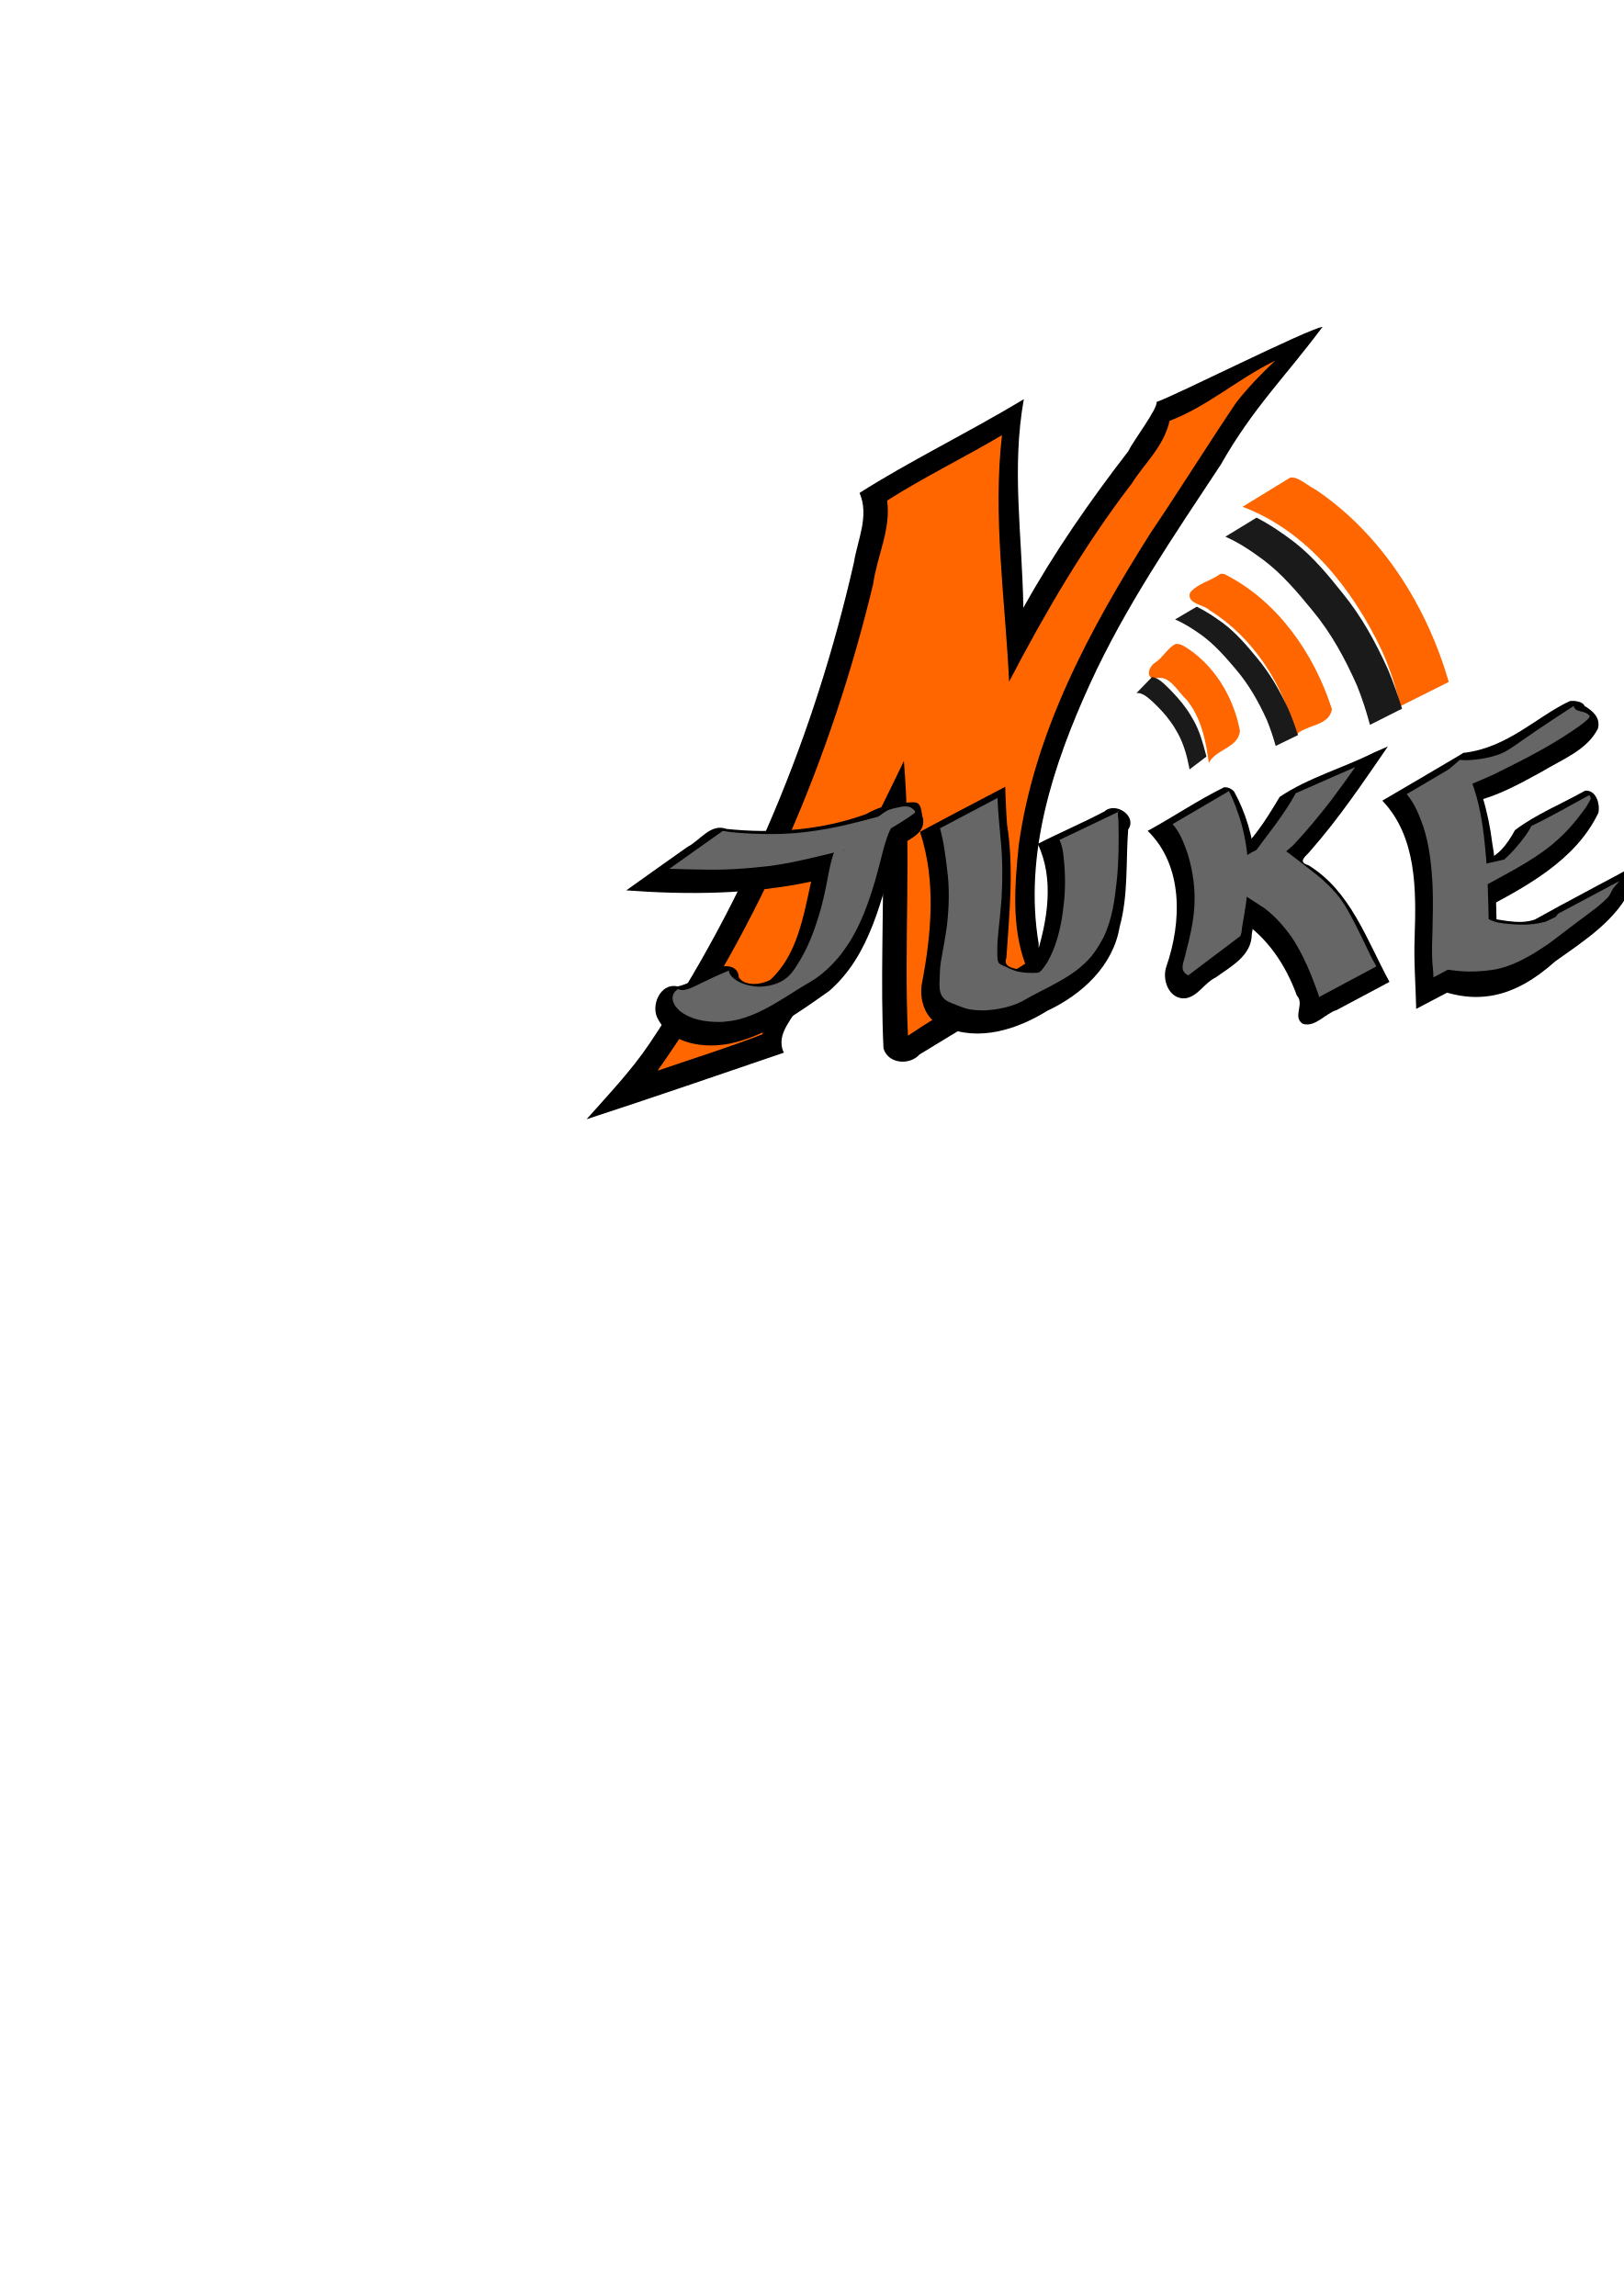
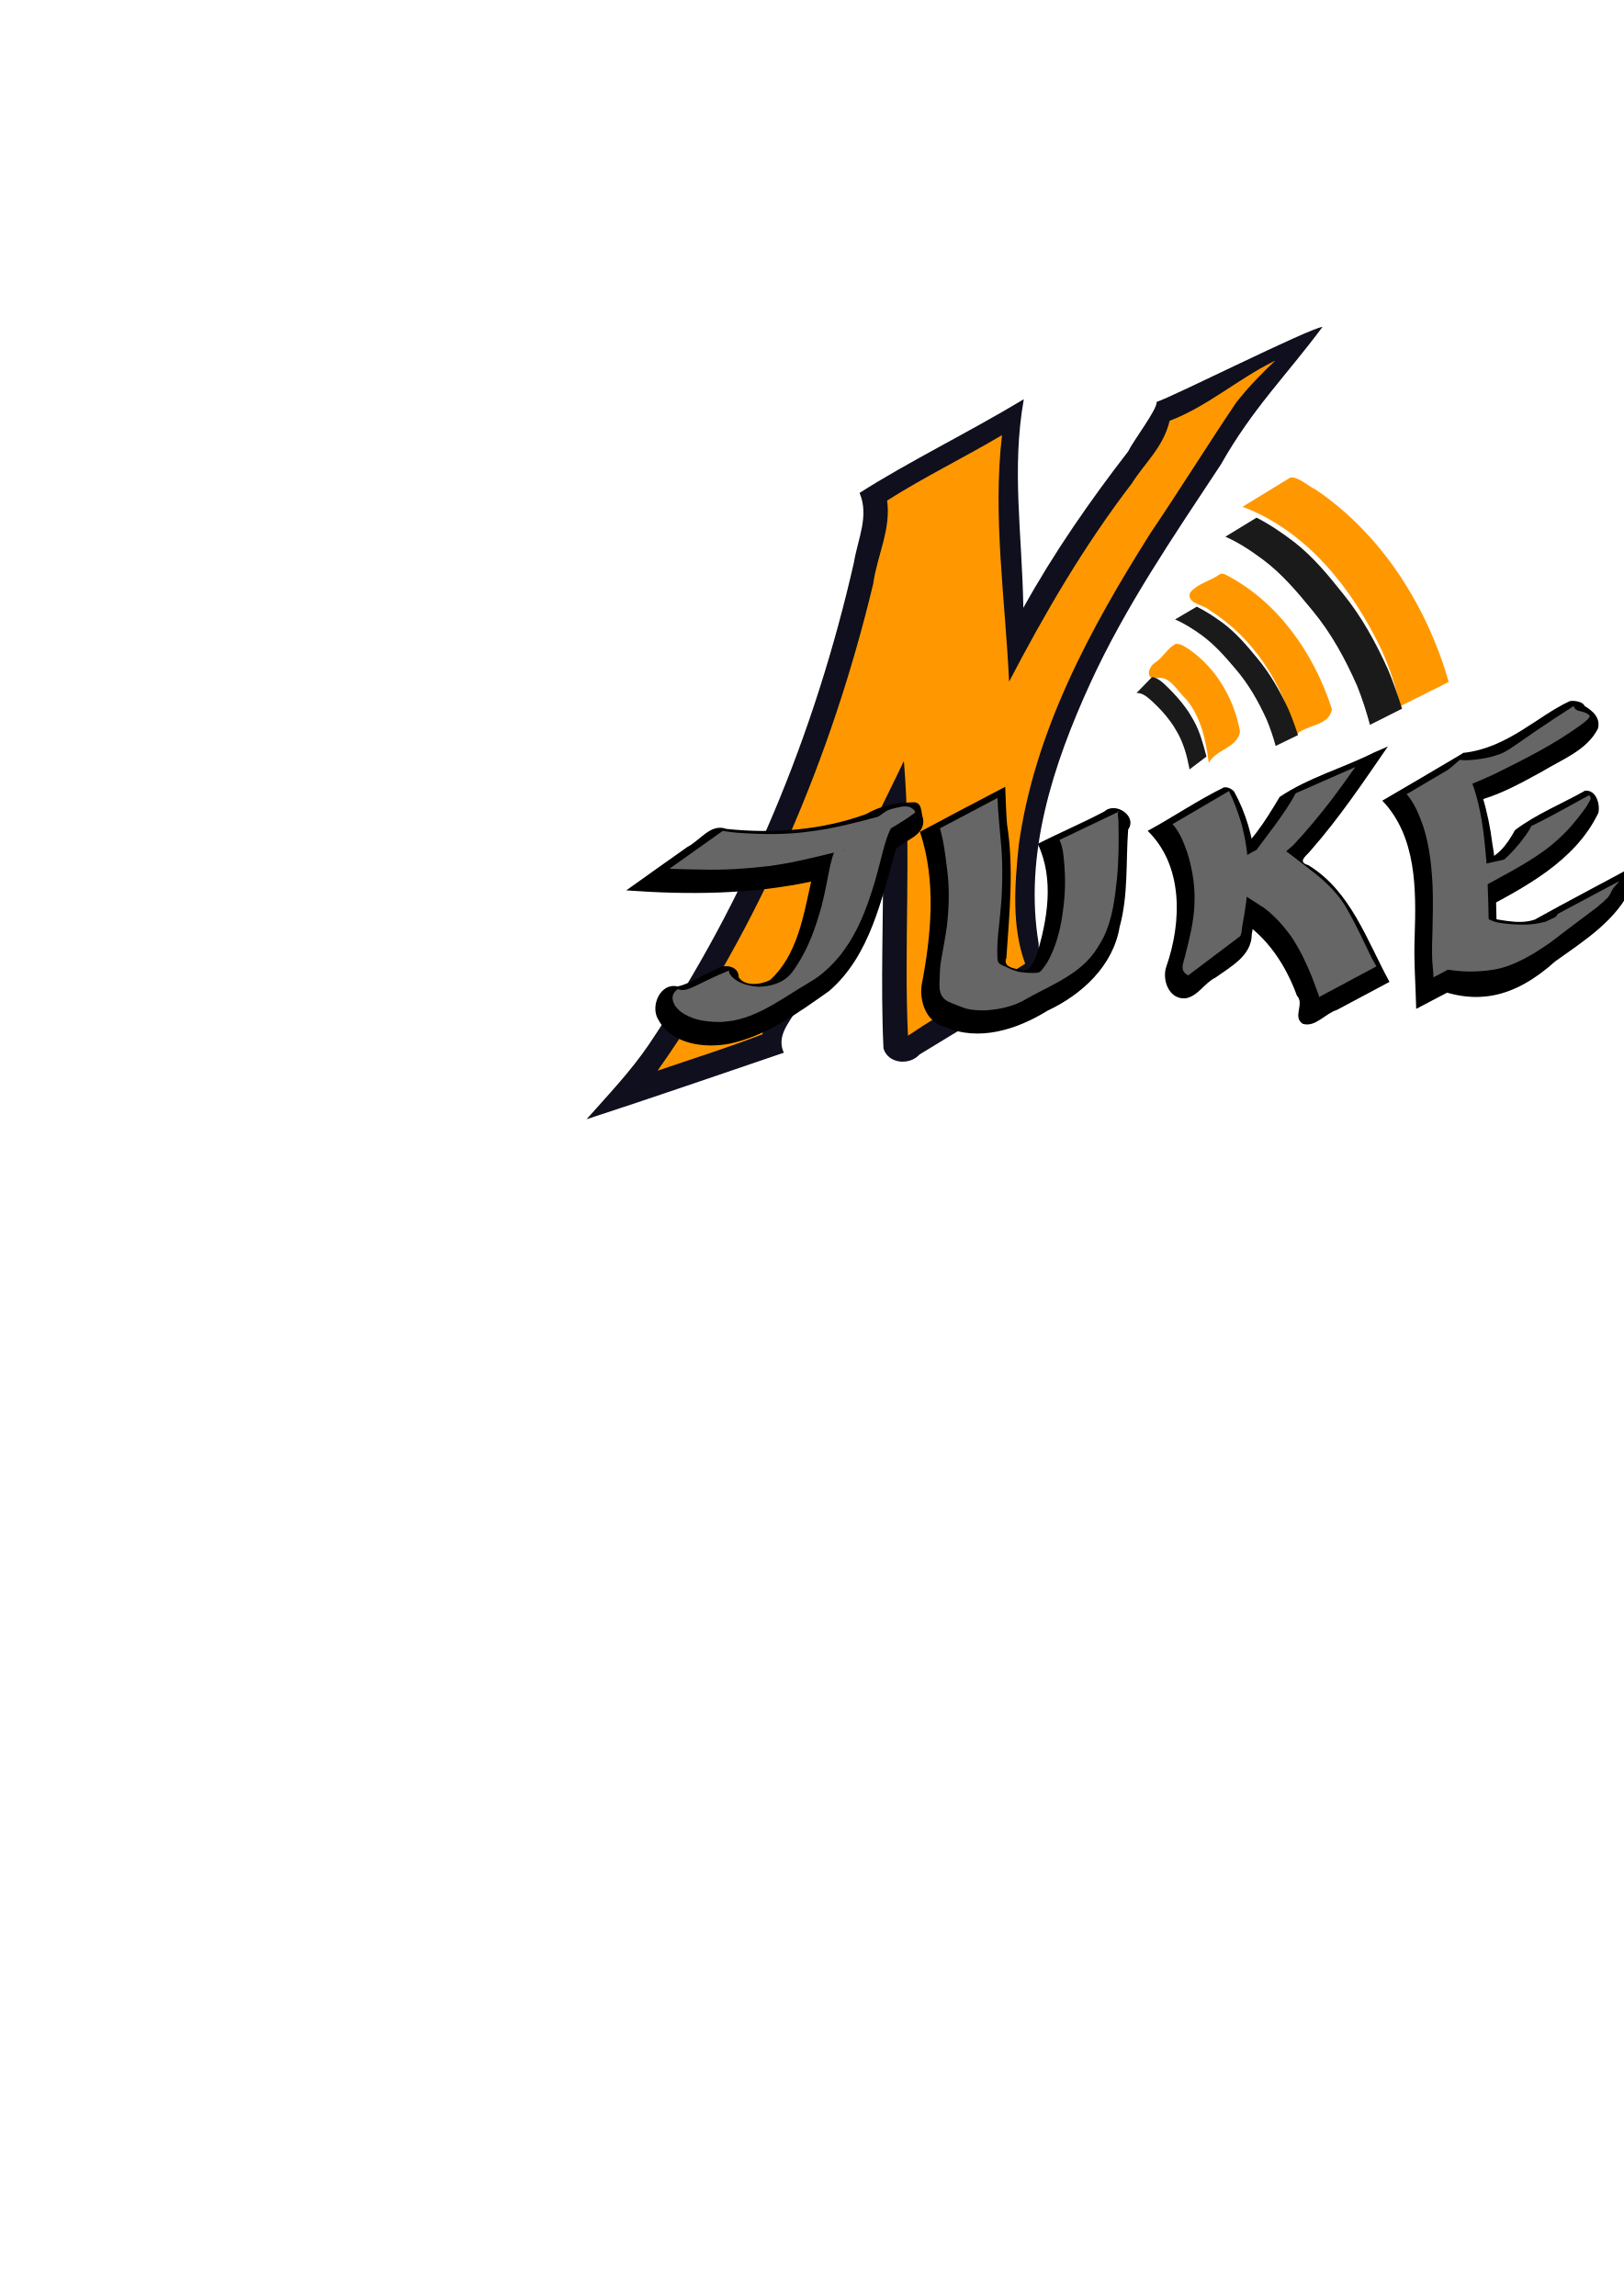
<svg xmlns="http://www.w3.org/2000/svg" width="744.094" height="1052.362" id="svg2" version="1.1">
  <defs id="defs4">
    </defs>
  <g id="layer1" style="display:inline">
-     <path style="fill:#000000;fill-opacity:1;fill-rule:nonzero;stroke:none" d="m 606.08,149.818 c -6.366,0.735 -69.149,32.302 -76.014,34.383 0.378,3.335 -10.793,17.916 -13.045,22.674 -17.578,22.764 -34.073,46.482 -48.052,71.719 -0.596,-34.128 -5.456,-63.848 0.212,-95.609 -25.037,15.076 -53.522,28.994 -75.274,42.953 4.547,10.501 -0.871,21.295 -2.57,31.825 -17.863,78.546 -48.943,154.173 -94.024,221.05 -8.327,12.277 -18.651,23.058 -28.5,34.188 30.242,-9.852 60.292,-20.265 90.406,-30.5 -4.239,-8.908 4.952,-16.14 8.062,-23.781 12.915,-22.76 25.803,-45.563 37.344,-69.031 0.356,30.267 -1.177,60.647 0.25,90.844 2.076,7.094 11.937,7.926 16.512,2.794 19.134,-11.808 38.844,-23.208 57.738,-35.076 3.395,-5.641 -3.821,-9.989 -3.125,-15.656 -6.908,-41.039 6.643,-82.204 23.531,-119.188 16.258,-35.565 38.437,-67.862 59.953,-100.494 14.714,-25.987 29.968,-40.697 46.595,-63.095 z" id="path3005-0" />
+     <path style="fill:#00000f;fill-opacity:0.941;fill-rule:nonzero;stroke:none" d="m 606.08,149.818 c -6.366,0.735 -69.149,32.302 -76.014,34.383 0.378,3.335 -10.793,17.916 -13.045,22.674 -17.578,22.764 -34.073,46.482 -48.052,71.719 -0.596,-34.128 -5.456,-63.848 0.212,-95.609 -25.037,15.076 -53.522,28.994 -75.274,42.953 4.547,10.501 -0.871,21.295 -2.57,31.825 -17.863,78.546 -48.943,154.173 -94.024,221.05 -8.327,12.277 -18.651,23.058 -28.5,34.188 30.242,-9.852 60.292,-20.265 90.406,-30.5 -4.239,-8.908 4.952,-16.14 8.062,-23.781 12.915,-22.76 25.803,-45.563 37.344,-69.031 0.356,30.267 -1.177,60.647 0.25,90.844 2.076,7.094 11.937,7.926 16.512,2.794 19.134,-11.808 38.844,-23.208 57.738,-35.076 3.395,-5.641 -3.821,-9.989 -3.125,-15.656 -6.908,-41.039 6.643,-82.204 23.531,-119.188 16.258,-35.565 38.437,-67.862 59.953,-100.494 14.714,-25.987 29.968,-40.697 46.595,-63.095 z" id="path3005-0" />
  </g>
  <g id="layer5" style="display:inline">
-     <path style="fill:#ff6600;fill-opacity:1;fill-rule:nonzero;stroke:none" d="M 583.781,165.594 C 567.295,173.711 553.254,186.324 536,192.875 c -2.819,12.067 -11.462,19.367 -17.387,28.795 -21.671,28.278 -39.702,59.137 -56.176,90.767 -1.745,-37.554 -7.591,-75.679 -3.25,-113 -17.348,10.299 -35.607,19.145 -52.656,30 1.899,13.134 -4.652,25.416 -6.375,38.188 -19.069,79.508 -51.655,156.257 -98.812,223.125 16.074,-5.532 32.243,-10.542 48.062,-16.688 1.848,-11.676 11.046,-19.946 15.554,-30.554 17.617,-30.842 33.885,-62.634 49.259,-94.696 3.556,41.8 -0.081,84.562 1.875,125.906 17.182,-11.676 36.08,-21.622 53.719,-33 -6.345,-17.259 -4.767,-36.458 -2.938,-54.469 7.189,-51.96 32.665,-99.017 60.281,-142.781 13.403,-19.841 26.024,-40.162 39.361,-59.979 5.422,-6.923 11.513,-13.169 17.889,-19.208 z" id="path3005" />
+     <path style="fill:#ff9800;fill-opacity:1;fill-rule:nonzero;stroke:none" d="M 583.781,165.594 C 567.295,173.711 553.254,186.324 536,192.875 c -2.819,12.067 -11.462,19.367 -17.387,28.795 -21.671,28.278 -39.702,59.137 -56.176,90.767 -1.745,-37.554 -7.591,-75.679 -3.25,-113 -17.348,10.299 -35.607,19.145 -52.656,30 1.899,13.134 -4.652,25.416 -6.375,38.188 -19.069,79.508 -51.655,156.257 -98.812,223.125 16.074,-5.532 32.243,-10.542 48.062,-16.688 1.848,-11.676 11.046,-19.946 15.554,-30.554 17.617,-30.842 33.885,-62.634 49.259,-94.696 3.556,41.8 -0.081,84.562 1.875,125.906 17.182,-11.676 36.08,-21.622 53.719,-33 -6.345,-17.259 -4.767,-36.458 -2.938,-54.469 7.189,-51.96 32.665,-99.017 60.281,-142.781 13.403,-19.841 26.024,-40.162 39.361,-59.979 5.422,-6.923 11.513,-13.169 17.889,-19.208 z" id="path3005" />
  </g>
  <g id="layer6" style="display:inline">
    <path style="fill:#000000;display:inline" d="m 417.503,367.755 c -7.21,0.274 -14.284,1.672 -20.5,5.344 -20.305,7.435 -42.654,9.096 -64.084,6.827 -7.322,-2.666 -12.038,5.316 -17.994,8.327 -9.324,6.592 -18.645,13.188 -27.922,19.845 28.188,2.081 57.294,1.858 84.719,-4.031 -3.513,15.764 -6.343,33.722 -18.781,45.094 -4.263,2.212 -11.647,3.056 -14.406,-1.25 0.058,-5.579 -7.381,-6.338 -10.814,-3.299 -5.92,2.152 -11.171,6.216 -17.186,7.518 -7.938,-1.893 -12.682,9.094 -8.875,15.188 6.091,11.327 21.206,13.31 32.75,11.031 17.036,-3.625 31.604,-14.283 45.556,-24.123 18.919,-16.337 24,-42.294 30.694,-65.221 4.349,-4.099 13.518,-6.097 12.375,-13.781 -1.13,-2.678 -0.152,-7.718 -4.656,-7.5 -0.292,0.009 -0.585,-0.02 -0.875,0.031 z" id="path3402-9" />
    <path style="fill:#000000;display:inline" d="m 457.847,362.098 c -12.134,6.312 -24.206,12.714 -36.25,19.156 7.537,22.64 5.192,47.243 0.75,70.344 -1.019,7.753 2.318,16.949 10.562,19 15.578,7.011 33.361,1.209 47.09,-7.338 15.757,-7.335 30.166,-20.595 33.098,-38.444 4.026,-14.467 2.812,-29.983 3.906,-44.594 4.312,-6.122 -5.741,-12.908 -10.819,-8.341 -10.027,5.316 -20.541,9.748 -30.618,14.904 7.688,16.131 4.441,35.144 -0.688,51.531 -1.445,3.439 -3.43,7.916 -7.969,5.969 -2.722,-0.409 -7.338,-1.315 -5.719,-5.219 1.376,-20.416 3.547,-40.997 0.298,-61.341 -0.444,-5.689 -0.599,-11.396 -0.83,-17.097 -0.938,0.49 -1.875,0.979 -2.812,1.469 z" id="path3404-4" />
    <path style="fill:#000000;display:inline" d="m 560.91,360.88 c -11.945,5.841 -23.189,13.547 -34.969,19.938 16.424,16.017 15.626,41.851 8.594,62.094 -2.214,6.174 1.205,15.352 8.781,14.656 5.761,-0.967 8.628,-7.076 13.688,-9.469 7.012,-5.112 16.636,-9.976 16.656,-20 4.282,-21.767 2.7,-45.697 -8.062,-65.219 -1.119,-1.34 -2.907,-2.216 -4.688,-2 z" id="path3406-8" />
    <path style="fill:#000000;display:inline" d="m 629.597,344.942 c -14.197,7.12 -30.024,11.474 -43.156,20.312 -6.664,11.115 -13.68,22.739 -24.75,29.812 -4.983,4.167 -8.051,10.635 -8.094,17 -3.727,4.498 -0.637,13.049 5.906,11.531 3.492,-0.277 4.993,-6.449 8.344,-2.219 12.796,7.835 21.461,21.084 26.469,34.938 3.688,3.809 -2.181,9.747 2.688,12.938 5.741,1.78 10.308,-4.722 15.482,-6.272 8.063,-4.327 16.185,-8.583 24.268,-12.947 -10.356,-18.973 -17.761,-41.679 -37.219,-53.5 -5.419,-1.565 -0.59,-4.386 1.343,-6.974 12.963,-14.802 23.984,-31.194 35.157,-47.432 -2.146,0.938 -4.292,1.875 -6.438,2.812 z" id="path3408-8" />
    <path style="fill:#000000;display:inline" d="m 668.972,346.098 c -11.815,6.972 -23.626,13.989 -35.5,20.875 15.857,16.601 15.523,41.026 14.82,62.468 -0.444,10.997 0.466,21.981 0.711,32.97 13.257,-6.925 26.473,-13.93 39.688,-20.938 -5.193,-17.753 -1.366,-36.592 -4.78,-54.68 -1.814,-14.558 -5.817,-29.028 -13.126,-41.758 -0.604,0.354 -1.208,0.708 -1.812,1.062 z" id="path3410-2" />
    <path style="fill:#000000;display:inline" d="m 719.41,321.348 c -14.68,6.712 -28.398,21.423 -48.677,23.718 -6.373,4.472 -1.467,1.309 -6.201,7.822 -9.299,8.015 -11.384,7.304 -20.692,15.309 27.813,3.287 39.423,-1.522 62.887,-14.574 9.034,-5.525 20.617,-9.738 25.589,-19.744 1.265,-5.313 -2.922,-8.315 -6.172,-10.312 -0.649,-1.95 -4.646,-2.586 -6.734,-2.219 z" id="path3412-4" />
    <path style="fill:#000000;display:inline" d="m 726.378,362.411 c -10.625,6.035 -22.407,10.703 -32.125,18.094 -3.58,6.555 -8.418,13.404 -16.375,14.375 -7.995,3.917 -15.52,9.816 -21.594,15.969 -1.453,3.666 2.792,5.895 5.688,6.062 2.842,6.087 11.045,4.416 15.43,1.077 20.99,-11.077 44.458,-23.146 55.101,-45.452 0.829,-3.997 -1.014,-10.606 -6.125,-10.125 z" id="path3414-5" />
    <path style="fill:#000000;display:inline" d="m 747.628,397.598 c -14.746,7.987 -29.684,15.739 -44.25,23.875 -8.125,2.793 -16.901,-0.634 -25.062,-1.031 -6.928,2.483 -10.444,9.632 -16.573,13.379 -6.146,5.349 -1.903,12.253 -8.069,17.578 22.451,10.39 40.43,5.89 59.048,-10.769 13.505,-9.633 28.174,-18.817 35.25,-34.438 1.856,-3.416 2.759,-7.211 3.906,-10.906 -1.417,0.771 -2.833,1.542 -4.25,2.312 z" id="path3416-5" />
  </g>
  <g id="layer2" style="display:inline">
    <path style="fill:#666666;display:inline" id="path3404" d="m 457.126,365.741 c 0.207,6.494 0.944,12.964 1.473,19.439 0.906,8.943 0.879,17.803 0.376,26.762 -0.385,5.202 -0.968,10.385 -1.491,15.574 -0.278,2.717 -0.461,5.443 -0.457,8.175 0.057,1.616 -0.1,3.276 0.273,4.864 0.412,1.127 0.99,1.324 1.865,1.787 0.591,0.332 1.261,0.526 1.88,0.798 1.752,0.938 3.566,1.684 5.483,2.204 2.92,0.563 5.915,0.723 8.876,0.518 1.528,-0.189 2.417,-1.683 4.578,-4.832 3.622,-6.414 5.597,-13.58 6.756,-20.818 0.269,-1.681 0.449,-3.376 0.673,-5.064 1.022,-8.181 0.795,-16.415 -0.254,-24.572 -0.312,-1.917 -0.77,-3.837 -1.647,-5.58 l 27.327,-13.053 0,0 c -0.117,-0.072 -0.225,-0.273 -0.351,-0.217 -0.148,0.067 -0.158,0.292 -0.176,0.454 -0.191,1.729 0.4,3.485 0.258,5.213 0.192,8.56 0.11,17.141 -0.721,25.669 -0.965,9.047 -2.104,18.223 -6.111,26.515 -1.707,3.155 -3.379,6.054 -5.679,8.83 -8.029,9.689 -21.211,14.356 -31.418,20.407 -0.911,0.42 -1.803,0.884 -2.733,1.261 -4.448,1.8 -9.229,2.667 -13.995,3.008 -3.324,0.058 -6.681,-0.017 -9.881,-1.031 -1.997,-0.68 -3.929,-1.505 -5.898,-2.259 -1.116,-0.434 -2.207,-0.977 -3.15,-1.718 -0.945,-0.904 -1.713,-1.928 -2.049,-3.218 -0.524,-1.889 -0.423,-3.813 -0.34,-5.756 0.106,-2.892 0.125,-5.798 0.64,-8.656 0.916,-5.335 1.97,-10.648 2.707,-16.013 1.015,-8.858 1.26,-17.523 0.043,-26.39 -0.762,-6.173 -1.492,-12.398 -3.227,-18.389 l 26.371,-13.912 z" />
    <path style="fill:#666666;display:inline" id="path3406" d="m 563.191,362.586 c 2.382,4.742 4.154,9.72 5.684,14.79 1.873,6.936 3.012,14.113 3.176,21.304 0.034,1.513 -0.029,3.027 -0.044,4.54 -0.275,7.113 -1.441,14.141 -2.685,21.136 -0.448,2.058 0.025,2.116 -0.882,4.659 l -23.949,18.067 0,0 c -0.453,-0.3 -0.905,-0.6 -1.358,-0.9 -0.717,-1.002 -1.056,-1.173 -1.179,-2.391 -0.211,-2.095 1.138,-4.871 1.435,-6.93 1.843,-6.932 3.468,-13.941 3.936,-21.124 0.041,-1.458 0.133,-2.916 0.124,-4.375 -0.039,-6.909 -1.243,-13.806 -3.284,-20.394 -1.66,-4.666 -3.462,-9.496 -6.814,-13.242 l 25.84,-15.141 z" />
    <path style="fill:#666666;display:inline" id="path3408" d="m 621.082,351.57 c -3.641,5.148 -7.292,10.285 -11.099,15.313 -5.505,7.047 -11.167,13.988 -17.31,20.492 -55.158,49.16 -23.86,-12.555 -2.18,3.573 4.306,3.309 8.635,6.59 12.887,9.969 4.071,3.307 7.898,6.994 11.021,11.228 0.655,0.888 1.243,1.823 1.865,2.735 3.593,6.033 6.671,12.367 9.697,18.7 1.056,2.093 1.953,4.269 3.085,6.324 0.571,1.037 1.221,1.958 1.703,3.041 l -26.44,14.139 0,0 c 0.043,-0.139 0.146,-0.273 0.13,-0.417 -0.05,-0.461 -0.735,-2.218 -0.82,-2.447 -0.827,-2.221 -1.651,-4.443 -2.493,-6.657 -2.568,-6.346 -5.53,-12.553 -9.353,-18.251 -3.582,-4.938 -7.603,-9.538 -12.527,-13.196 -25.1,-16.328 -20.527,-10.701 6.071,-25.879 -0.238,-0.117 -0.82,-0.445 -1.133,-0.466 -0.13,-0.008 -0.259,0.246 -0.357,0.16 -0.251,-0.219 -0.309,-0.548 -0.404,-0.843 -14.332,15.52 -45.231,50.409 1.094,-11.21 3.313,-4.596 6.608,-9.249 9.233,-14.28 l 27.33,-12.027 z" />
    <path style="fill:#666666;display:inline" id="path3410" d="m 670.387,348.827 c 1.874,4.106 3.721,8.228 5.117,12.527 0.428,1.317 0.795,2.652 1.193,3.979 2.505,9.156 3.538,18.6 4.351,28.029 0.56,6.813 0.819,13.646 0.991,20.479 0.149,4.045 0.096,8.096 0.369,12.136 0.164,2.533 0.413,5.078 0.942,7.564 0.048,0.117 0.095,0.235 0.142,0.352 0,0 -26.613,14.07 -26.613,14.07 l 0,0 c 10e-4,-0.186 0.003,-0.372 0.004,-0.559 -0.065,-2.666 -0.474,-5.306 -0.558,-7.97 -0.147,-4.188 -0.034,-8.368 0.131,-12.556 0.159,-6.933 0.323,-13.87 0.061,-20.803 -0.483,-9.221 -1.394,-18.463 -4.288,-27.289 -1.85,-5.228 -3.929,-10.534 -7.599,-14.788 0,0 25.757,-15.172 25.757,-15.172 z" />
    <path style="fill:#666666;display:inline" id="path3412" d="m 668.981,348.281 c 3.997,0.564 11.395,-0.507 15.179,-1.62 8.255,-2.298 6.464,-3.439 37.015,-23.066 0.81,3.347 4.921,1.566 7.381,4.554 -0.32,1.4 -1.931,2.286 -2.845,3.19 -12.71,9.497 -27.068,16.644 -41.267,23.658 -7.442,3.348 -14.952,6.602 -22.768,8.987 -2.499,0.714 -3.743,1.137 -6.246,1.604 -2.401,0.448 -4.827,0.483 -7.255,0.655 z" />
    <path style="fill:#666666;display:inline" id="path3414" d="m 681.426,395.742 c 20.567,-4.37 18.194,-5.682 -2.075,5.761 -1.048,0.584 2.019,-1.299 3.004,-1.985 2.559,-1.781 3.111,-2.304 5.52,-4.264 4.249,-3.601 7.961,-7.741 11.211,-12.25 0.77,-1.183 1.621,-2.326 2.264,-3.587 0.1,-0.196 0.159,-0.412 0.262,-0.607 0.038,-0.072 0.108,-0.25 0.157,-0.185 8.402,-4.059 17.888,-9.486 26.581,-14.197 l 0,0 c 0.206,0.438 0.501,0.845 0.617,1.315 0.124,0.504 -0.351,1.157 -0.547,1.528 -0.78,1.473 -1.642,2.883 -2.686,4.19 -3.447,4.778 -7.275,9.255 -11.667,13.199 -0.887,0.779 -1.751,1.584 -2.66,2.338 -9.841,8.165 -22.552,14.174 -33.027,20.181 -1.057,0.606 -2.157,1.137 -3.263,1.649 -1.071,0.496 -2.175,0.915 -3.262,1.373 -4.777,1.643 -0.029,-3.625 -5.142,-3.848 z" />
    <path style="fill:#666666;display:inline" id="path3416" d="m 682.064,421.182 c 2.824,1.706 5.999,1.942 9.063,2.287 3.625,0.317 7.267,0.497 10.895,0.133 2.65,-0.266 3.54,-0.533 6.177,-1.096 26.955,-13.002 13.637,-5.789 -3.531,6.738 -0.501,0.366 0.985,-0.77 1.469,-1.171 0.952,-0.786 1.891,-1.601 2.79,-2.482 1.048,-0.82 1.963,-1.815 2.69,-3.076 0.493,-0.875 0.946,-1.784 1.516,-2.577 0.984,-1.372 -0.247,0.711 0.67,-0.914 0.114,-0.097 0.227,-0.194 0.341,-0.291 l 27.791,-14.804 0,0 c -0.093,0.18 -0.186,0.36 -0.279,0.54 -0.965,0.693 0.172,-0.214 -0.737,0.859 -0.131,0.155 -0.322,0.209 -0.454,0.362 -0.154,0.177 -0.241,0.436 -0.394,0.615 -1.301,1.519 0.301,-0.769 -0.901,1.031 -0.843,1.426 -1.415,3.085 -2.539,4.233 -1.205,1.077 -0.576,0.484 -1.878,1.797 -0.438,0.397 -0.906,0.739 -1.353,1.119 -0.542,0.46 -1.052,0.983 -1.614,1.402 -25.354,18.893 -17.656,13.872 -28.839,21.07 -5.595,3.283 -11.366,6.13 -17.488,7.323 -6.005,1.015 -11.853,1.31 -17.899,0.684 -3.489,-0.354 -6.921,-0.991 -10.322,-2.059 z" />
    <path style="fill:#666666;display:inline" id="path3402" d="m 331.243,380.828 c 4.607,0.874 9.303,1.045 13.975,1.278 6.075,0.269 12.168,0.275 18.234,-0.186 4.556,-0.346 5.805,-0.575 10.334,-1.175 9.632,-1.405 19.087,-3.823 28.469,-6.378 3.343,-1 6.739,-1.802 10.072,-2.836 1.692,-0.525 3.057,-0.868 4.458,-1.93 -43.102,25.574 -28.161,5.321 -24.462,17.189 0.036,0.116 -0.093,0.258 -0.207,0.3 -0.207,0.077 -0.442,-0.003 -0.662,0.022 -0.902,0.102 -0.811,0.144 -1.673,0.529 -8.583,5.969 -0.599,0.374 23.251,-13.096 0.468,-0.264 -0.94,0.53 -1.366,0.858 -1.735,1.335 -2.706,3.096 -3.754,4.969 -2.017,4.353 -3.104,9.049 -4.295,13.673 -1.489,5.781 -0.998,3.901 -2.656,9.88 -2.904,9.748 -6.335,19.476 -11.804,28.122 -1.165,1.841 -2.502,3.568 -3.753,5.352 -4.057,5.029 -8.757,9.58 -14.394,12.824 -10.837,6.236 -21.612,14.804 -34.273,17.421 -1.887,0.39 -3.821,0.495 -5.731,0.742 -5.955,0.127 -12.193,-0.475 -17.425,-3.594 -2.285,-1.362 -2.519,-1.879 -4.191,-3.737 -1.09,-1.989 -1.793,-4.014 -0.408,-6.123 0.418,-0.636 1.089,-1.065 1.633,-1.597 4.318,1.955 8.766,-2.594 23.467,-8.496 -0.081,0.428 0.141,0.86 0.212,1.29 0.366,0.508 0.66,1.076 1.097,1.525 3.118,3.2 8.065,4.374 12.358,4.618 12.179,-0.393 15.412,-6.819 17.197,-9.45 5.513,-8.24 8.829,-17.688 11.467,-27.169 1.146,-4.712 1.248,-4.926 2.183,-9.545 0.93,-4.595 1.644,-9.249 3.014,-13.744 0.709,-1.881 0.886,-2.556 1.816,-4.283 0.292,-0.541 1.435,-2.5 2.075,-2.881 25.401,-15.126 16.687,-13.121 27.979,-15.531 0.989,-0.035 2.23,-0.17 3.197,0.141 0.703,0.226 3.624,1.982 2.42,2.872 -8.059,5.953 -17.16,10.348 -25.74,15.523 -1.277,0.136 -2.529,0.482 -3.776,0.774 -3.14,0.734 -6.274,1.491 -9.398,2.29 -9.325,2.271 -18.678,4.539 -28.214,5.739 -9.814,1.136 -19.671,1.799 -29.558,1.566 -5.22,-0.045 -10.435,-0.212 -15.652,-0.371 l 24.48,-17.375 z" />
  </g>
  <g id="layer7" style="display:inline">
-     <path style="fill:#ff6600;display:inline" d="m 559.237,263.061 c -4.306,3.19 -10.478,4.34 -13.906,8.656 -1.518,5.168 6.378,5.333 9,8 20.257,12.612 33.967,34.359 39.438,57.344 4.621,-5.158 15.208,-3.947 16.625,-11.969 -8.164,-25.591 -25.032,-49.847 -49.375,-62 -0.588,-0.064 -1.192,-0.182 -1.781,-0.031 z" id="path3694-7-1" />
-     <path style="fill:#ff6600;display:inline" d="m 591.271,218.902 c -7.27,4.438 -14.579,8.897 -21.844,13.375 29.666,11.106 50.718,38.158 63.781,65.812 3.678,8.19 6.523,16.812 8.531,25.594 7.406,-3.687 14.782,-7.436 22.188,-11.125 -10.066,-34.829 -30.727,-67.713 -61.031,-88.156 -3.624,-1.709 -7.898,-6.063 -11.625,-5.5 z" id="path3694-1-5" />
-     <path style="fill:#ff6600;display:inline" d="m 538.705,295.155 c -3.679,1.907 -5.739,6.179 -9.282,8.538 -2.686,1.516 -4.812,6.891 -0.311,7.368 6.771,-2.287 10.355,5.818 14.562,9.531 6.725,8.193 8.98,18.841 10.281,29.094 3.293,-6.34 13.44,-6.896 14.281,-14.594 -2.849,-15.785 -12.189,-31.107 -26.125,-39.219 -1.129,-0.437 -2.176,-0.903 -3.406,-0.719 z" id="path3819-2" />
+     <path style="fill:#ff9800;display:inline;fill-opacity:1" d="m 559.237,263.061 c -4.306,3.19 -10.478,4.34 -13.906,8.656 -1.518,5.168 6.378,5.333 9,8 20.257,12.612 33.967,34.359 39.438,57.344 4.621,-5.158 15.208,-3.947 16.625,-11.969 -8.164,-25.591 -25.032,-49.847 -49.375,-62 -0.588,-0.064 -1.192,-0.182 -1.781,-0.031 z" id="path3694-7-1" />
+     <path style="fill:#ff9800;display:inline;fill-opacity:1" d="m 591.271,218.902 c -7.27,4.438 -14.579,8.897 -21.844,13.375 29.666,11.106 50.718,38.158 63.781,65.812 3.678,8.19 6.523,16.812 8.531,25.594 7.406,-3.687 14.782,-7.436 22.188,-11.125 -10.066,-34.829 -30.727,-67.713 -61.031,-88.156 -3.624,-1.709 -7.898,-6.063 -11.625,-5.5 z" id="path3694-1-5" />
+     <path style="fill:#ff9800;display:inline;fill-opacity:1" d="m 538.705,295.155 c -3.679,1.907 -5.739,6.179 -9.282,8.538 -2.686,1.516 -4.812,6.891 -0.311,7.368 6.771,-2.287 10.355,5.818 14.562,9.531 6.725,8.193 8.98,18.841 10.281,29.094 3.293,-6.34 13.44,-6.896 14.281,-14.594 -2.849,-15.785 -12.189,-31.107 -26.125,-39.219 -1.129,-0.437 -2.176,-0.903 -3.406,-0.719 z" id="path3819-2" />
  </g>
-   <g id="layer8">
-     <path style="display:inline;fill:#1a1a1a" id="path3694-7" d="m 548.441,278.057 c 4.271,2.128 8.2,4.718 11.969,7.491 6.052,4.541 10.861,10.211 15.529,15.867 6.078,7.193 10.583,15.254 14.463,23.54 1.683,3.926 3.139,7.924 4.435,11.965 0,0 -10.237,4.98 -10.237,4.98 l 0,0 c -1.125,-4.057 -2.454,-8.064 -4.082,-11.985 -3.758,-8.246 -8.221,-16.235 -14.322,-23.319 -4.702,-5.548 -9.535,-11.11 -15.605,-15.527 -3.783,-2.7 -7.709,-5.287 -12.103,-7.143 0,0 9.954,-5.868 9.954,-5.868 z" />
-     <path style="display:inline;fill:#1a1a1a" id="path3694-1" d="m 575.848,237.257 c 6.138,3.165 11.784,7.018 17.2,11.144 8.697,6.755 15.608,15.191 22.316,23.604 8.735,10.701 15.209,22.692 20.784,35.019 2.419,5.841 4.511,11.788 6.373,17.799 0,0 -14.711,7.408 -14.711,7.408 l 0,0 c -1.616,-6.036 -3.527,-11.997 -5.866,-17.83 -5.4,-12.267 -11.814,-24.152 -20.582,-34.69 -6.757,-8.254 -13.702,-16.528 -22.426,-23.099 -5.436,-4.017 -11.078,-7.865 -17.392,-10.626 0,0 14.304,-8.73 14.304,-8.73 z" />
-     <path style="display:inline;fill:#1a1a1a" id="path3819" d="m 527.951,310.317 c 3.013,0.44 5.414,2.978 7.732,5.246 2.76,2.781 5.438,5.722 7.805,9.027 1.656,2.311 2.038,3.092 3.498,5.582 2.651,4.677 4.164,10.027 5.579,15.378 0.108,0.404 0.216,0.809 0.324,1.213 0,0 -7.782,5.908 -7.782,5.908 l 0,0 c -0.072,-0.426 -0.144,-0.852 -0.216,-1.278 -1.04,-5.382 -2.579,-10.623 -5.118,-15.264 -1.439,-2.464 -1.778,-3.182 -3.427,-5.454 -2.362,-3.254 -5.043,-6.128 -7.85,-8.765 -2.291,-2.044 -4.737,-4.479 -7.679,-4.27 0,0 7.133,-7.325 7.133,-7.325 z" />
+   <g id="layer8" style="display:inline">
+     <path style="fill:#1a1a1a;display:inline" id="path3694-7" d="m 548.441,278.057 c 4.271,2.128 8.2,4.718 11.969,7.491 6.052,4.541 10.861,10.211 15.529,15.867 6.078,7.193 10.583,15.254 14.463,23.54 1.683,3.926 3.139,7.924 4.435,11.965 0,0 -10.237,4.98 -10.237,4.98 l 0,0 c -1.125,-4.057 -2.454,-8.064 -4.082,-11.985 -3.758,-8.246 -8.221,-16.235 -14.322,-23.319 -4.702,-5.548 -9.535,-11.11 -15.605,-15.527 -3.783,-2.7 -7.709,-5.287 -12.103,-7.143 0,0 9.954,-5.868 9.954,-5.868 z" />
+     <path style="fill:#1a1a1a;display:inline" id="path3694-1" d="m 575.848,237.257 c 6.138,3.165 11.784,7.018 17.2,11.144 8.697,6.755 15.608,15.191 22.316,23.604 8.735,10.701 15.209,22.692 20.784,35.019 2.419,5.841 4.511,11.788 6.373,17.799 0,0 -14.711,7.408 -14.711,7.408 l 0,0 c -1.616,-6.036 -3.527,-11.997 -5.866,-17.83 -5.4,-12.267 -11.814,-24.152 -20.582,-34.69 -6.757,-8.254 -13.702,-16.528 -22.426,-23.099 -5.436,-4.017 -11.078,-7.865 -17.392,-10.626 0,0 14.304,-8.73 14.304,-8.73 z" />
+     <path style="fill:#1a1a1a;display:inline" id="path3819" d="m 527.951,310.317 c 3.013,0.44 5.414,2.978 7.732,5.246 2.76,2.781 5.438,5.722 7.805,9.027 1.656,2.311 2.038,3.092 3.498,5.582 2.651,4.677 4.164,10.027 5.579,15.378 0.108,0.404 0.216,0.809 0.324,1.213 0,0 -7.782,5.908 -7.782,5.908 l 0,0 c -0.072,-0.426 -0.144,-0.852 -0.216,-1.278 -1.04,-5.382 -2.579,-10.623 -5.118,-15.264 -1.439,-2.464 -1.778,-3.182 -3.427,-5.454 -2.362,-3.254 -5.043,-6.128 -7.85,-8.765 -2.291,-2.044 -4.737,-4.479 -7.679,-4.27 0,0 7.133,-7.325 7.133,-7.325 z" />
  </g>
</svg>
